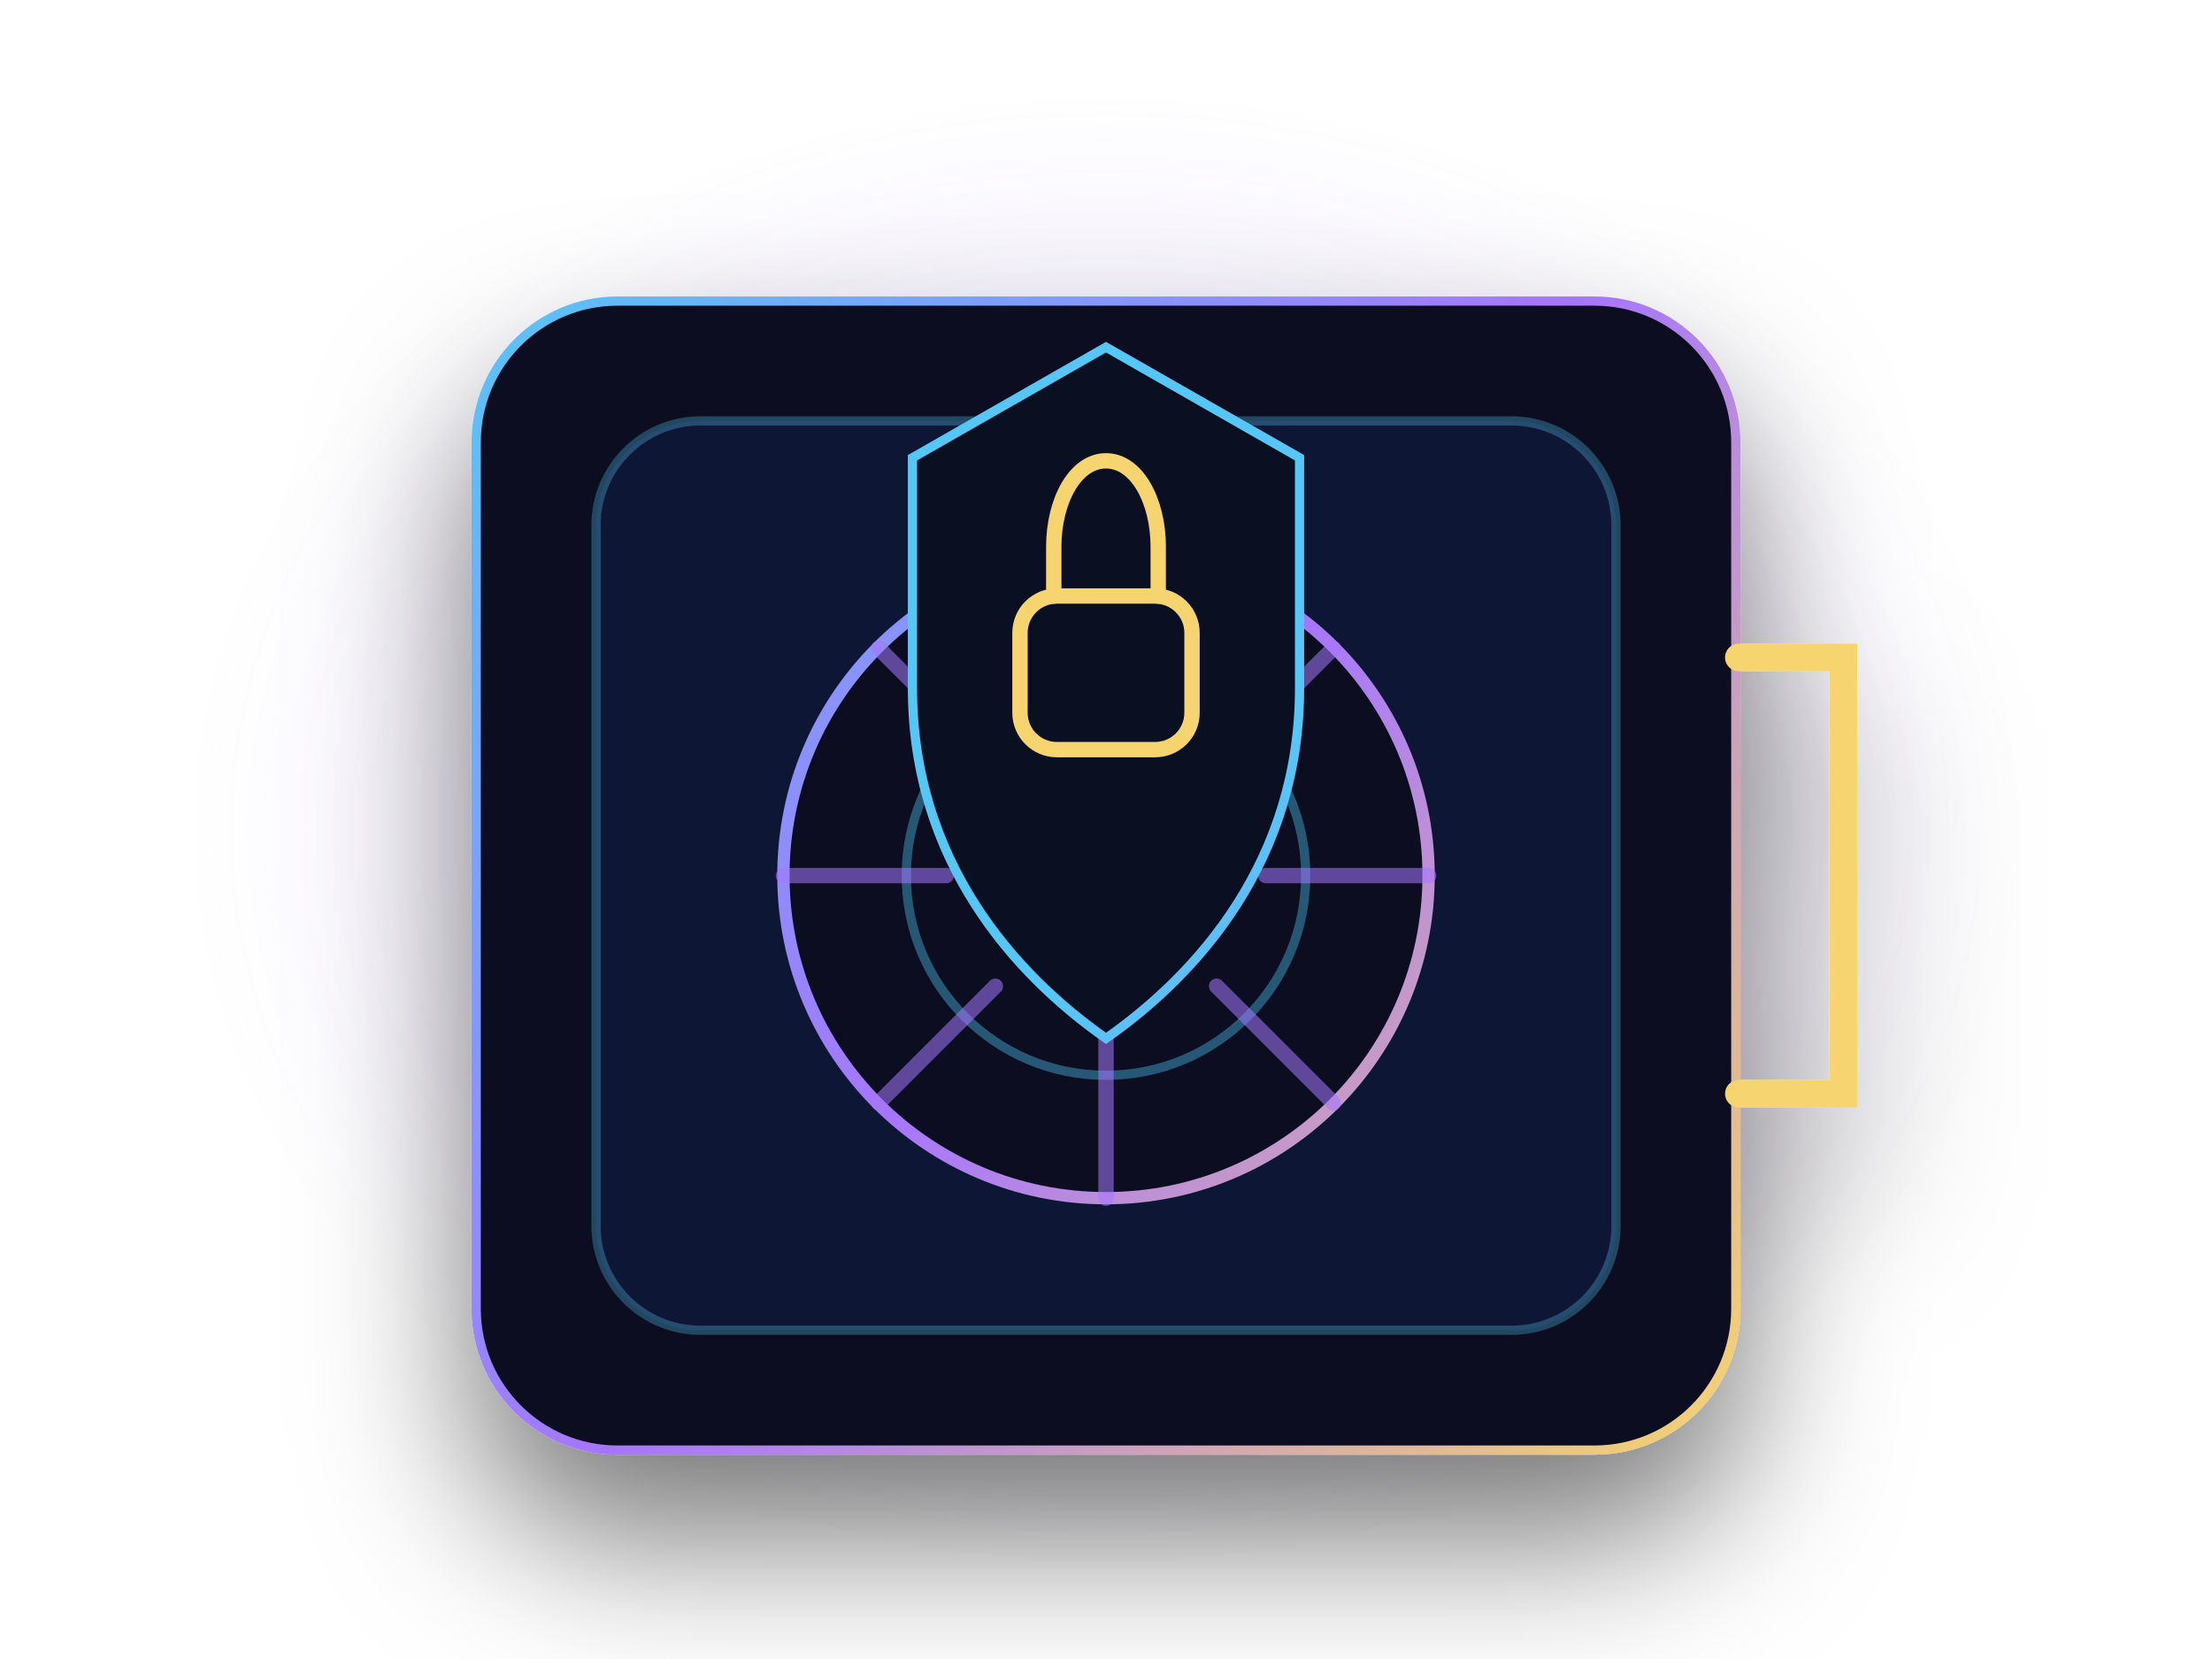
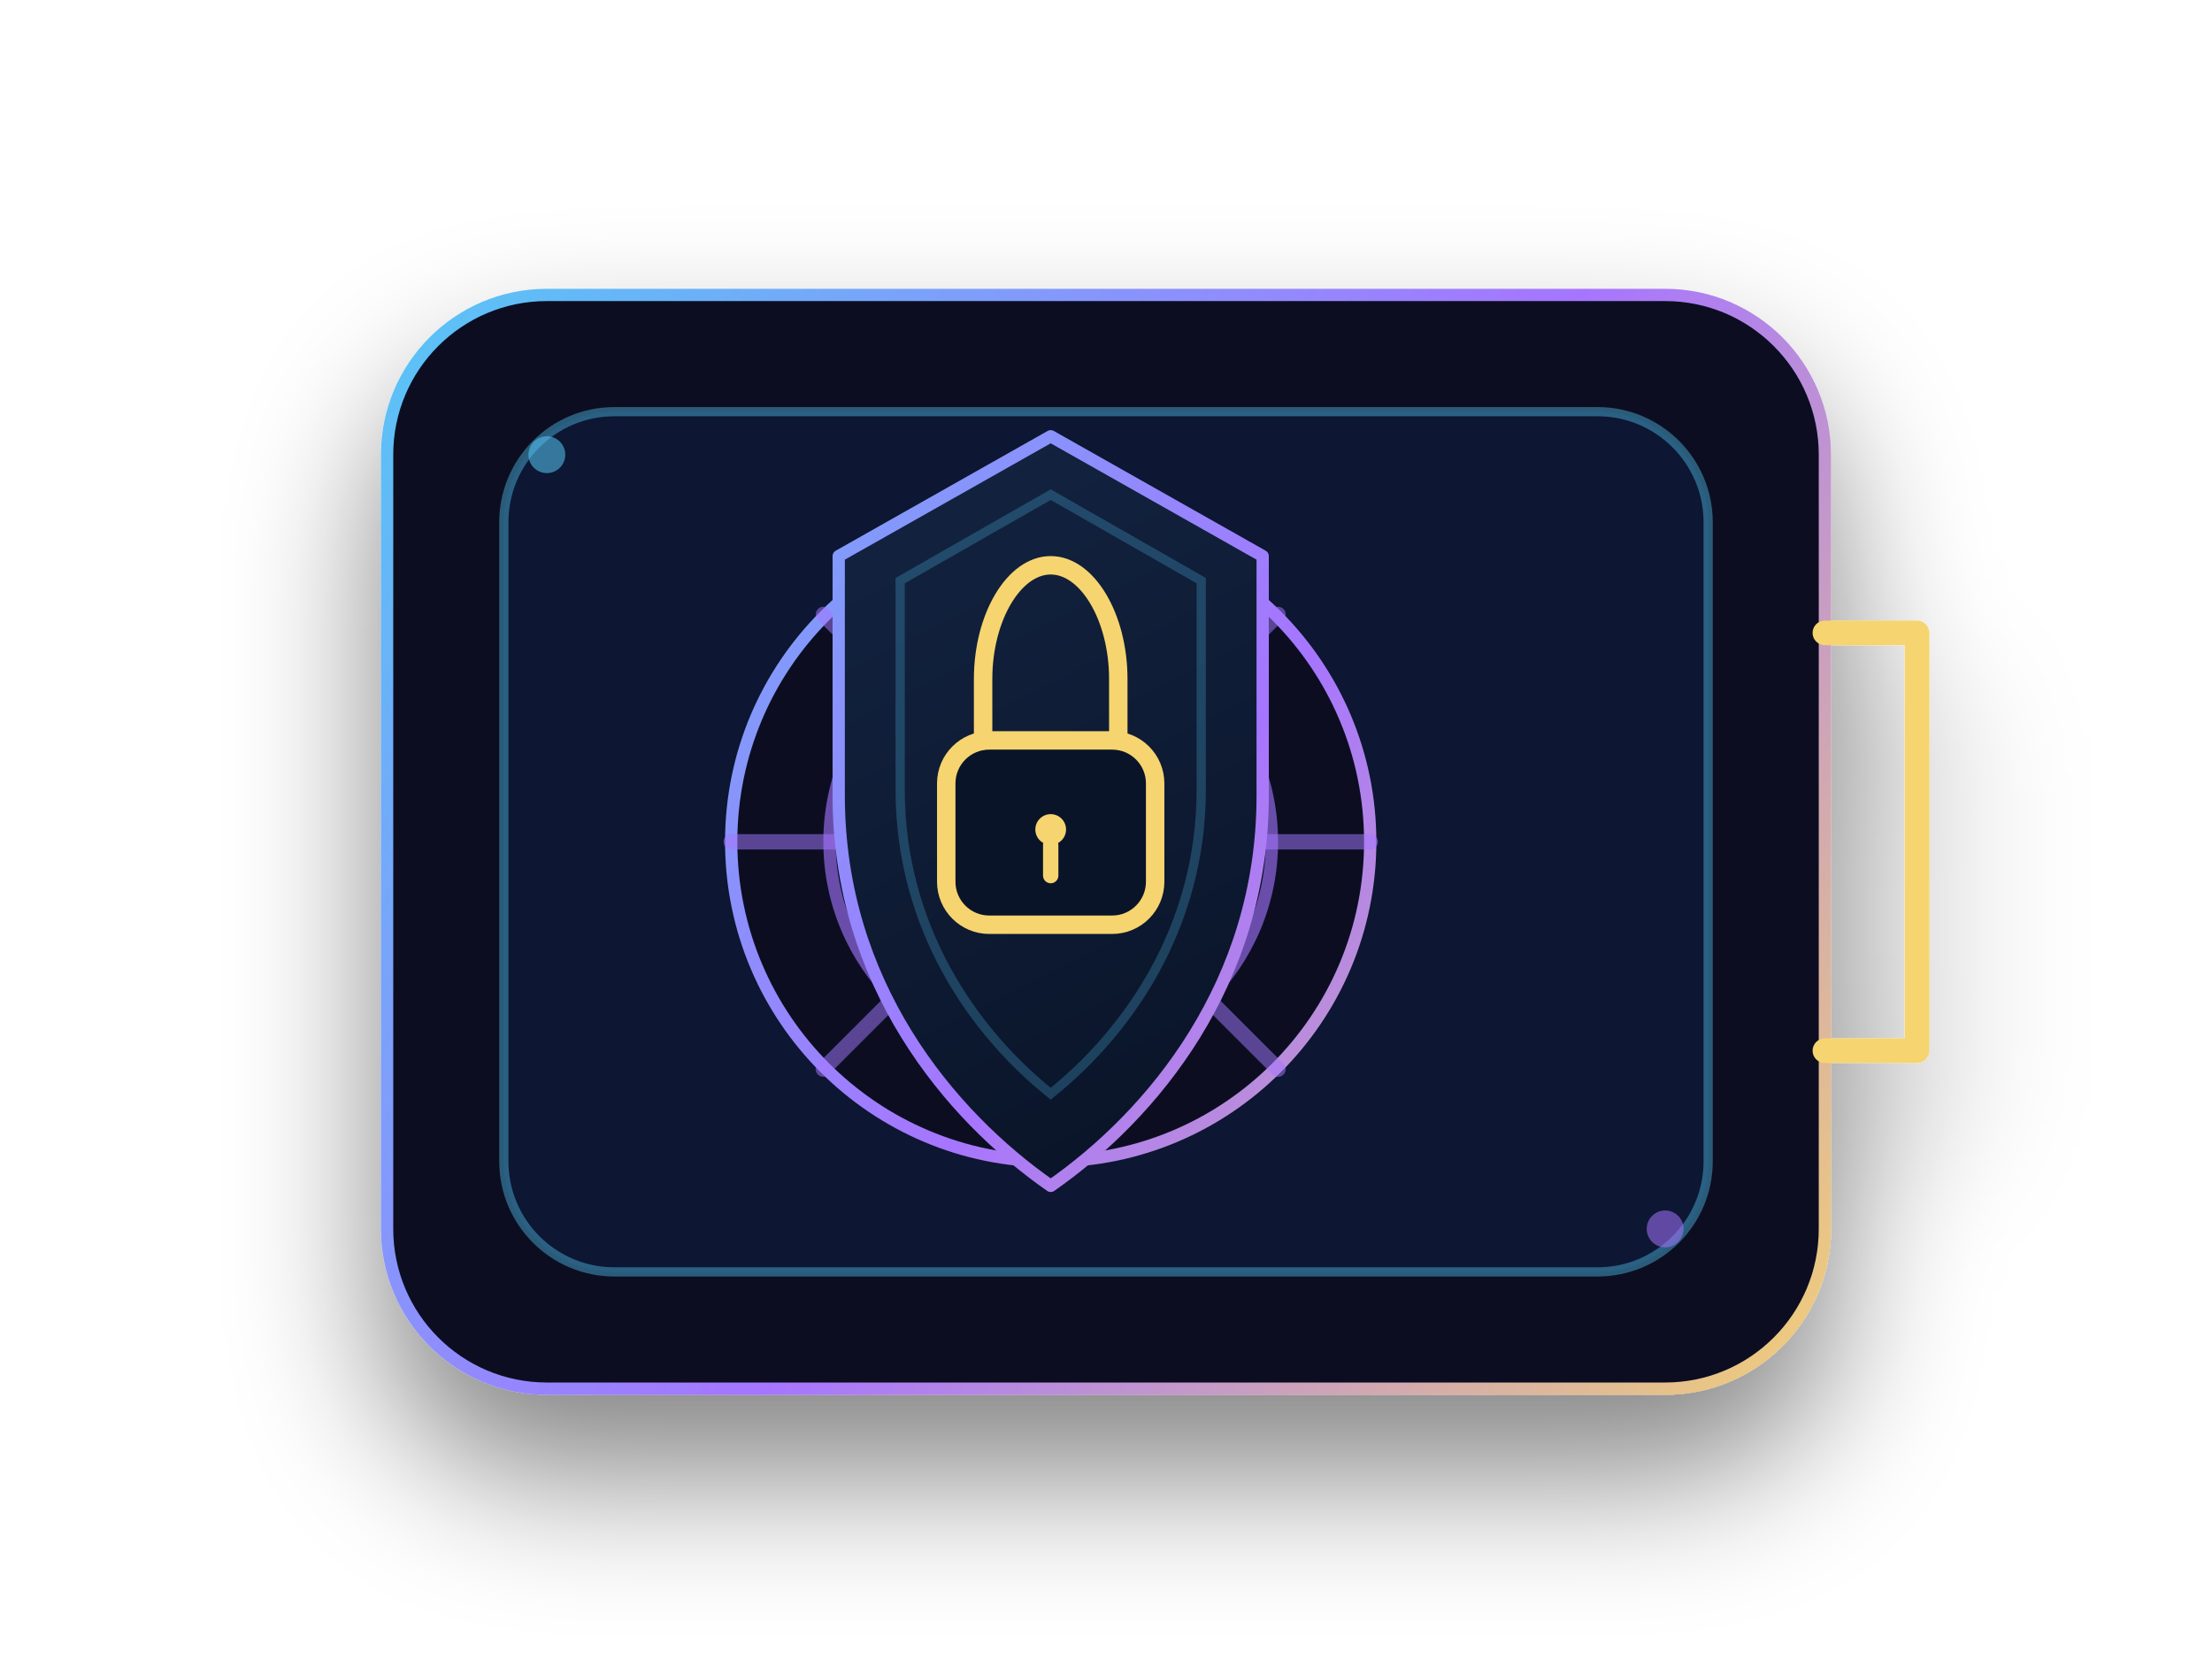
<svg xmlns="http://www.w3.org/2000/svg" viewBox="0 0 720 540" fill="none">
  <defs>
-     <linearGradient id="tv-line" x1="145" y1="98" x2="575" y2="458" gradientUnits="userSpaceOnUse">
+     <linearGradient id="tv-frame" x1="122" y1="92" x2="612" y2="456" gradientUnits="userSpaceOnUse">
      <stop stop-color="#56C7F5" />
-       <stop offset=".5" stop-color="#A675FF" />
+       <stop offset=".52" stop-color="#A675FF" />
      <stop offset="1" stop-color="#F6D46F" />
    </linearGradient>
-     <radialGradient id="tv-aura" cx="0" cy="0" r="1" gradientTransform="translate(360 270) rotate(90) scale(245 300)" gradientUnits="userSpaceOnUse">
-       <stop stop-color="#56C7F5" stop-opacity=".18" />
-       <stop offset=".52" stop-color="#8B5CF6" stop-opacity=".1" />
-       <stop offset="1" stop-color="#8B5CF6" stop-opacity="0" />
-     </radialGradient>
+     <linearGradient id="tv-shield" x1="280" y1="150" x2="401" y2="390" gradientUnits="userSpaceOnUse">
+       <stop stop-color="#132341" />
+       <stop offset="1" stop-color="#091326" />
+     </linearGradient>
    <filter id="tv-shadow" x="-25%" y="-25%" width="150%" height="175%">
-       <feDropShadow dx="0" dy="28" stdDeviation="26" flood-color="#000" flood-opacity=".52" />
+       <feDropShadow dx="0" dy="26" stdDeviation="24" flood-color="#000" flood-opacity=".48" />
    </filter>
  </defs>
-   <ellipse cx="360" cy="270" rx="300" ry="238" fill="url(#tv-aura)" />
  <g filter="url(#tv-shadow)">
-     <rect x="155" y="98" width="410" height="374" rx="46" fill="#0A1022" stroke="url(#tv-line)" stroke-width="3" />
-     <rect x="194" y="137" width="332" height="296" rx="34" fill="#111936" stroke="#56C7F5" stroke-opacity=".3" stroke-width="3" />
-     <circle cx="360" cy="285" r="105" fill="#091020" stroke="url(#tv-line)" stroke-width="4" />
-     <circle cx="360" cy="285" r="65" stroke="#56C7F5" stroke-opacity=".4" stroke-width="3" />
-     <path d="M360 180v53M360 337v53M255 285h53M412 285h53M286 211l38 38M396 321l38 38M434 211l-38 38M324 321l-38 38" stroke="#A675FF" stroke-opacity=".55" stroke-width="5" stroke-linecap="round" />
-     <circle cx="360" cy="285" r="17" fill="#F6D46F" />
-     <path d="M566 214h34v142h-34" stroke="#F6D46F" stroke-width="9" stroke-linecap="round" />
+     <rect x="126" y="96" width="468" height="356" rx="52" fill="#080F20" stroke="url(#tv-frame)" stroke-width="4" />
+     <rect x="164" y="134" width="392" height="280" rx="36" fill="#0D1730" stroke="#56C7F5" stroke-opacity=".42" stroke-width="3" />
+     <circle cx="342" cy="274" r="104" fill="#081121" stroke="url(#tv-frame)" stroke-width="4" />
+     <circle cx="342" cy="274" r="72" stroke="#A675FF" stroke-opacity=".62" stroke-width="4" />
+     <circle cx="342" cy="274" r="44" fill="#0C1830" stroke="#56C7F5" stroke-opacity=".45" stroke-width="3" />
+     <path d="M342 170v38M342 340v38M238 274h38M408 274h38M268 200l27 27M389 321l27 27M416 200l-27 27M295 321l-27 27" stroke="#A675FF" stroke-opacity=".52" stroke-width="5" stroke-linecap="round" />
+     <circle cx="342" cy="274" r="12" fill="#F6D46F" />
+     <path d="M594 206h30v136h-30" stroke="#F6D46F" stroke-width="8" stroke-linecap="round" stroke-linejoin="round" />
+     <circle cx="178" cy="148" r="6" fill="#56C7F5" fill-opacity=".55" />
+     <circle cx="542" cy="400" r="6" fill="#A675FF" fill-opacity=".55" />
  </g>
-   <g transform="translate(292 113)">
-     <path d="m68 0 63 36v75c0 56-33 93-63 114-30-21-63-58-63-114V36L68 0Z" fill="#0A1022" stroke="url(#tv-line)" stroke-width="3" />
-     <rect x="40" y="81" width="56" height="50" rx="12" stroke="#F6D46F" stroke-width="5" />
-     <path d="M51 81V65c0-15 7-28 17-28s17 13 17 28v16" stroke="#F6D46F" stroke-width="5" stroke-linecap="round" />
+   <g>
+     <path d="M342 142 411 181v78c0 61-36 104-69 127-33-23-69-66-69-127v-78l69-39Z" fill="url(#tv-shield)" stroke="url(#tv-frame)" stroke-width="4" stroke-linejoin="round" />
+     <path d="M342 161 391 189v68c0 45-24 79-49 99-25-20-49-54-49-99v-68l49-28Z" stroke="#56C7F5" stroke-opacity=".25" stroke-width="3" />
+     <rect x="308" y="241" width="68" height="60" rx="14" fill="#0A1429" stroke="#F6D46F" stroke-width="6" />
+     <path d="M320 241v-20c0-20 10-37 22-37s22 17 22 37v20" stroke="#F6D46F" stroke-width="6" stroke-linecap="round" />
+     <circle cx="342" cy="270" r="5" fill="#F6D46F" />
+     <path d="M342 275v10" stroke="#F6D46F" stroke-width="5" stroke-linecap="round" />
  </g>
</svg>
